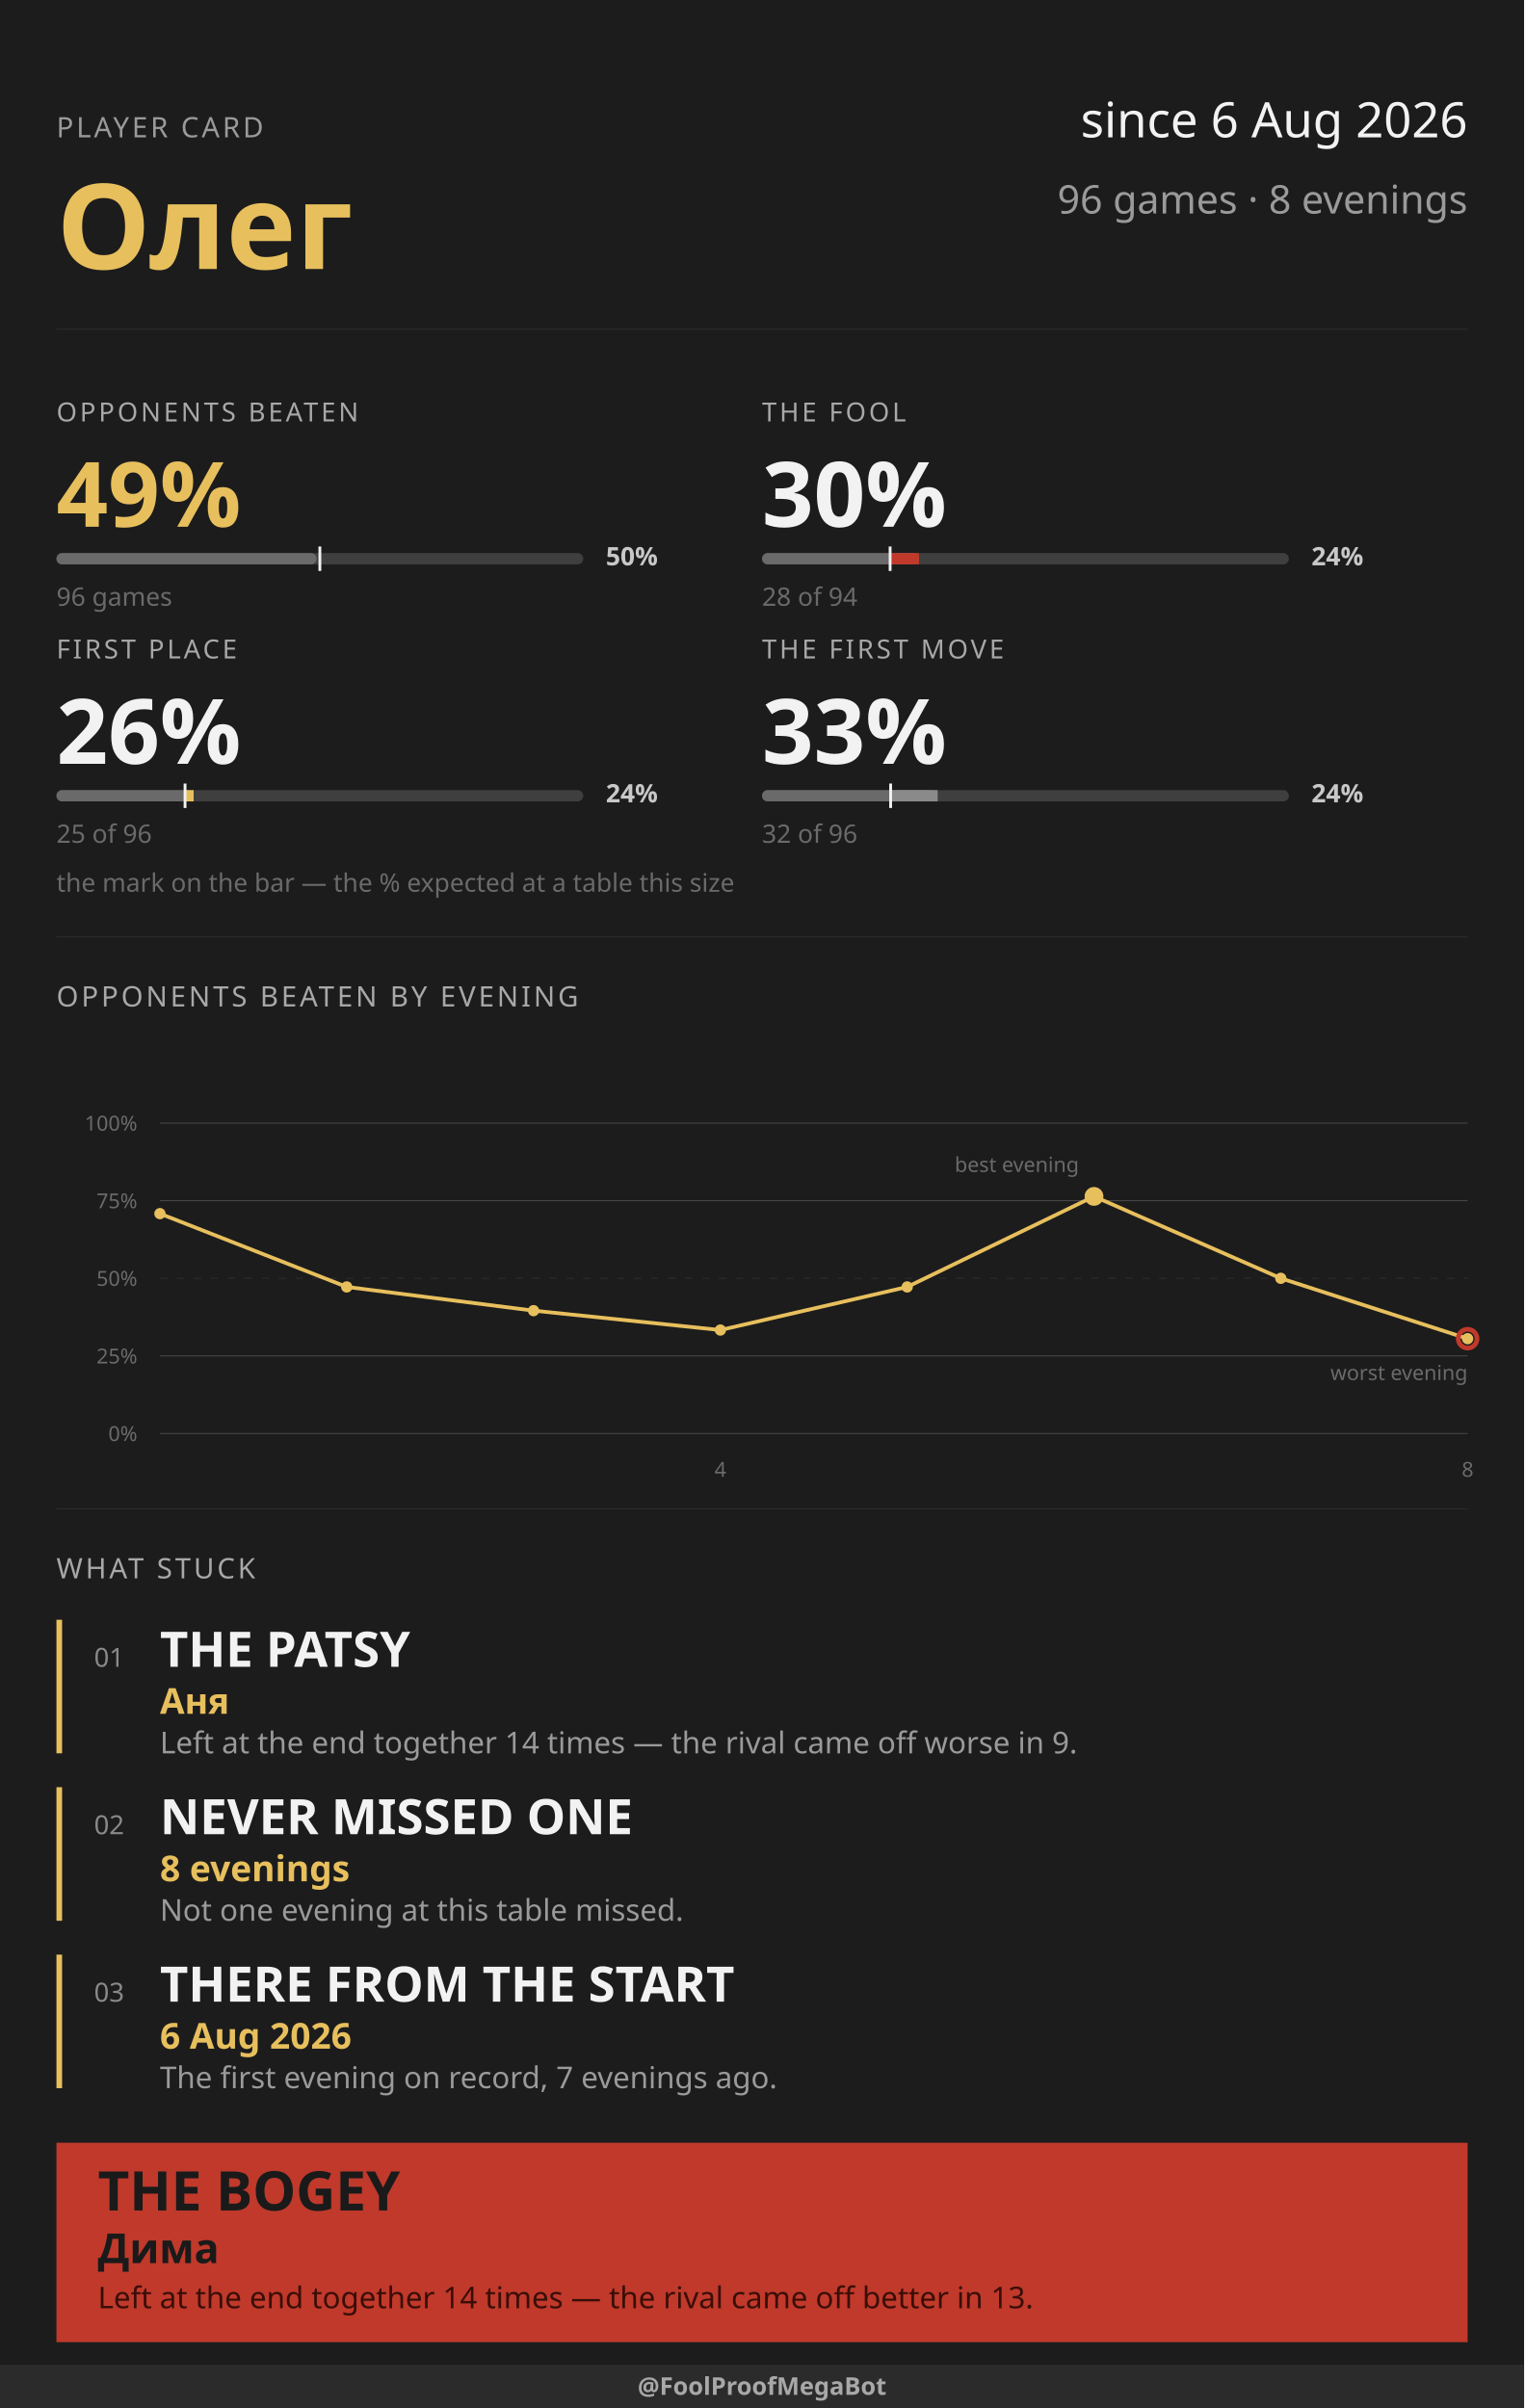
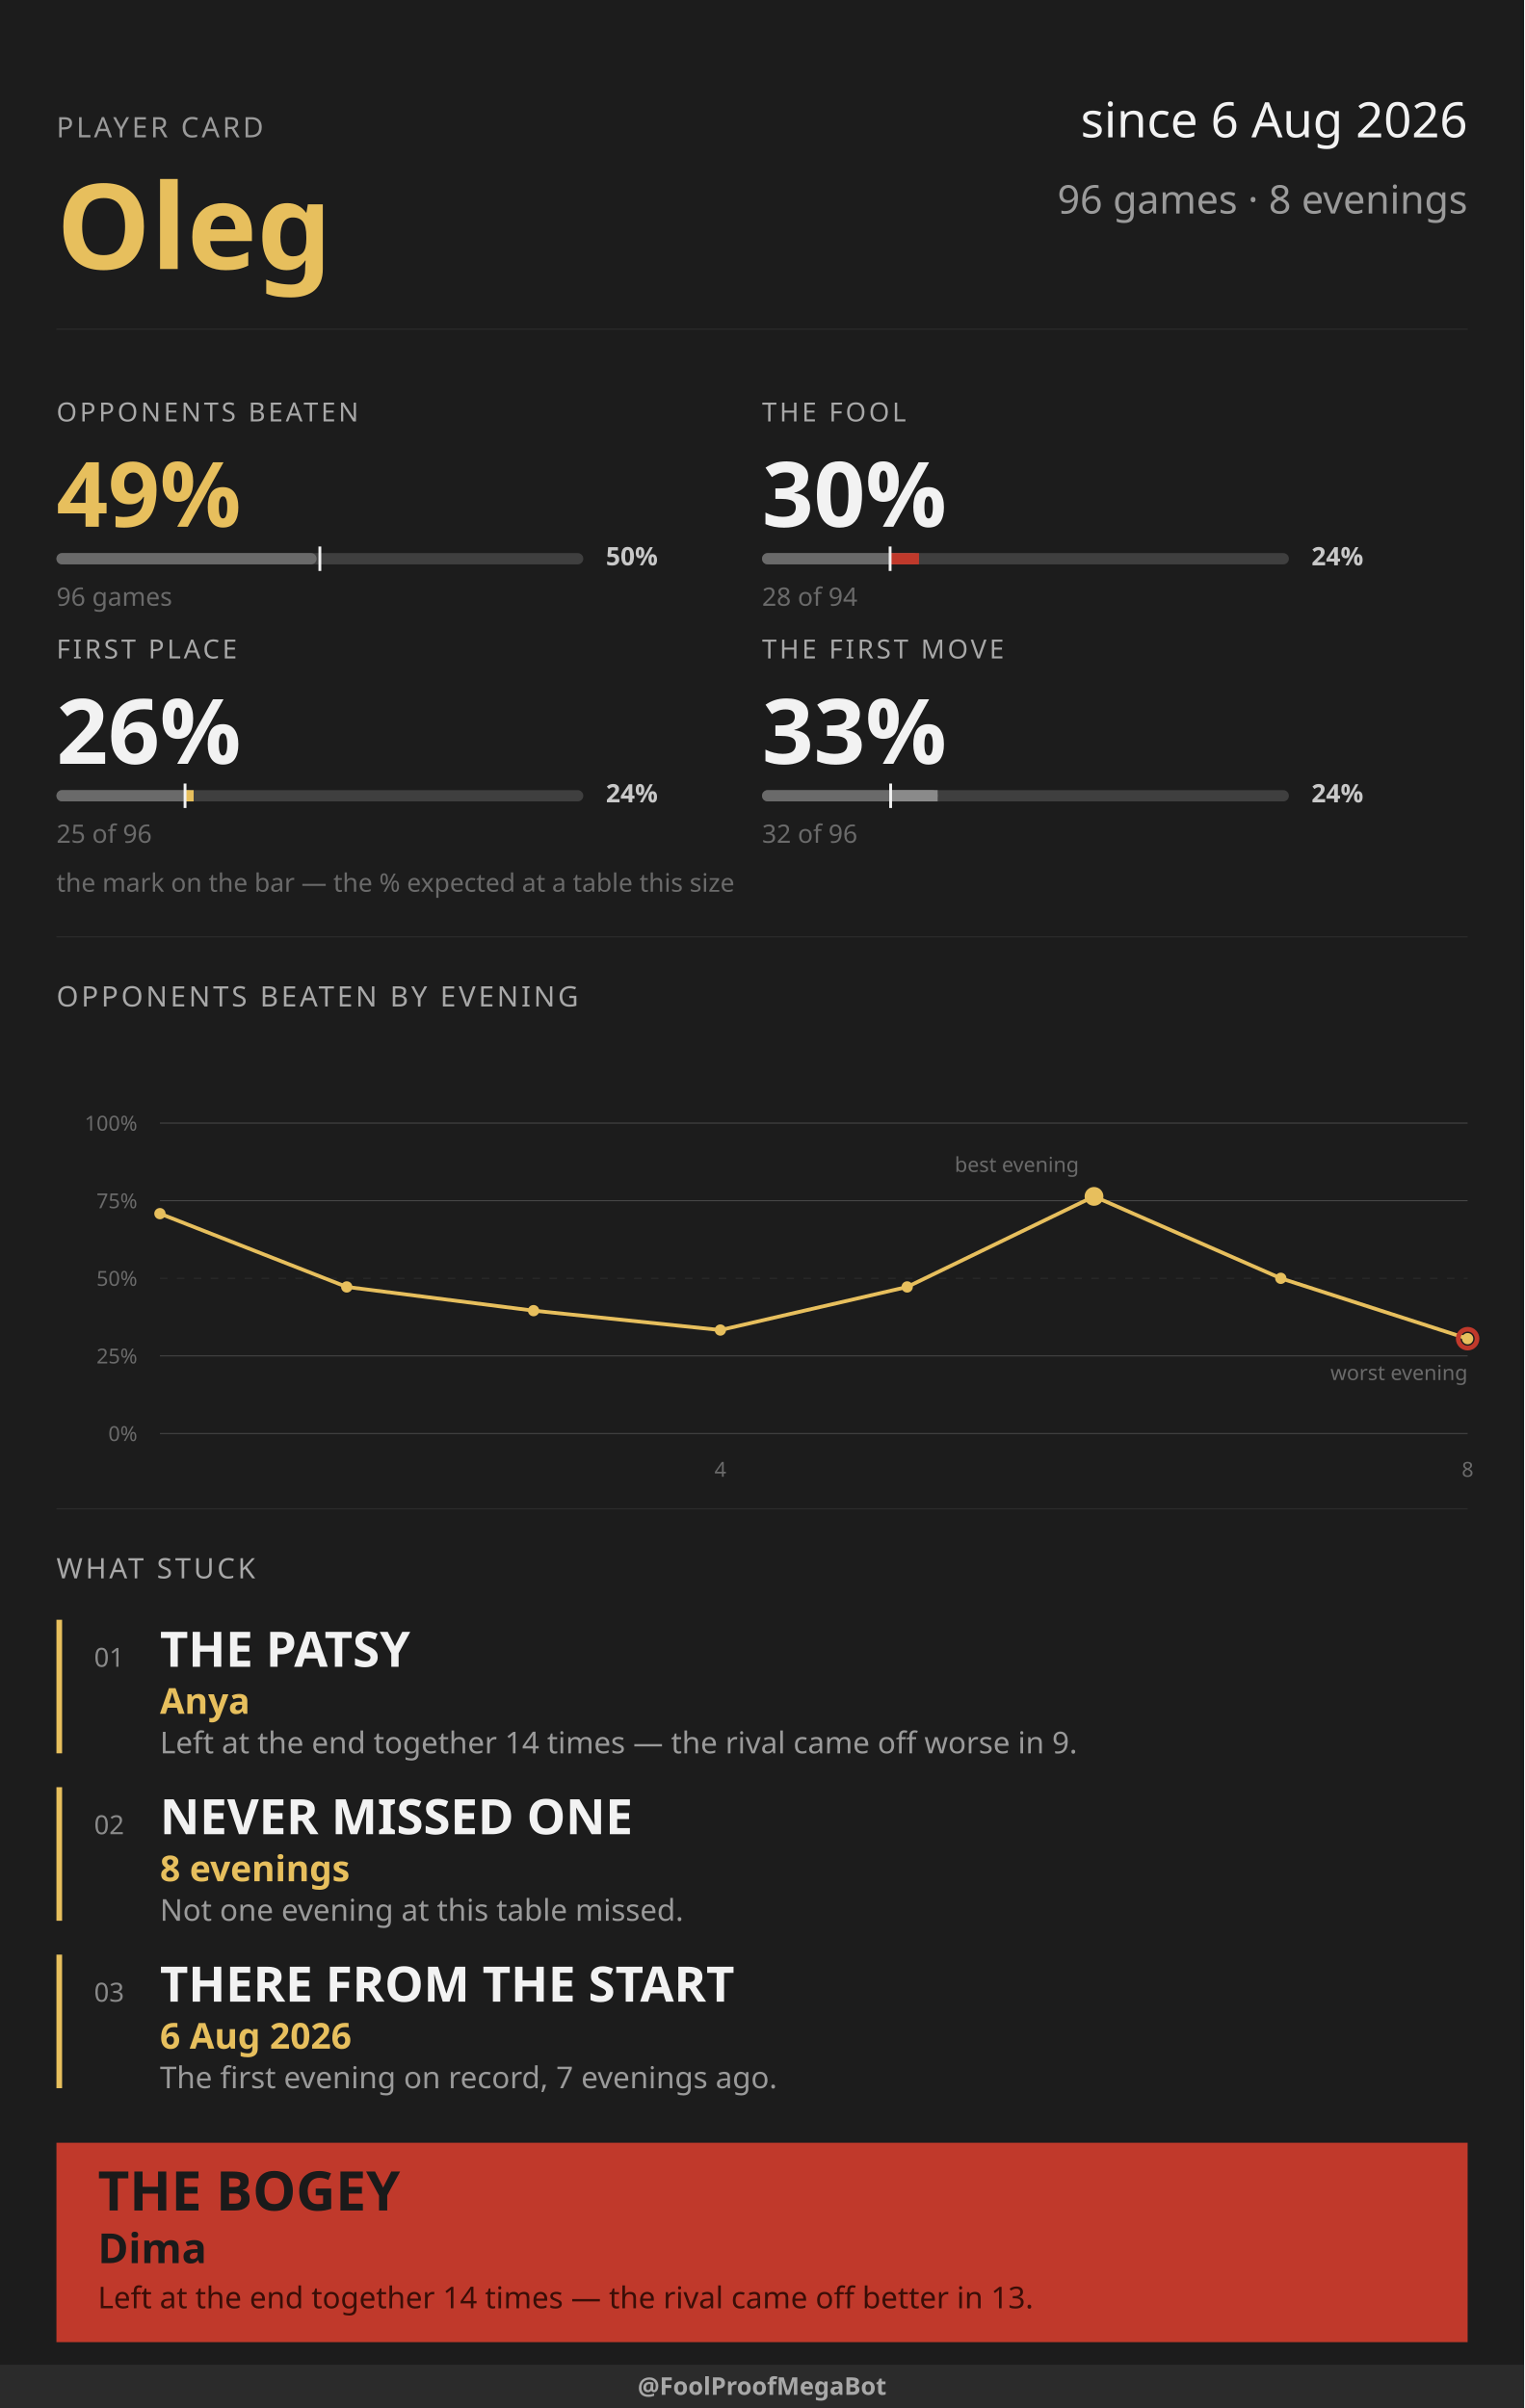
<svg xmlns="http://www.w3.org/2000/svg" width="1620" height="2560" viewBox="0 0 1620 2560">
  <rect x="0" y="0" width="1620" height="2560" fill="#1c1c1c" />
  <text x="60" y="146" fill="#9a9a9a" font-family="Noto Sans" font-size="30" letter-spacing="3">PLAYER CARD</text>
-   <text x="60" y="286" fill="#e7bf5d" font-family="Noto Sans" font-weight="bold" font-size="126">Олег</text>
+   <text x="60" y="286" fill="#e7bf5d" font-family="Noto Sans" font-weight="bold" font-size="126">Oleg</text>
  <text x="1560" y="146" fill="#f2f2f2" font-family="Noto Sans" font-size="52" text-anchor="end">since 6 Aug 2026</text>
  <text x="1560" y="227" fill="#9a9a9a" font-family="Noto Sans" font-size="42" text-anchor="end">96 games · 8 evenings</text>
  <line x1="60" y1="350" x2="1560" y2="350" stroke="#2e2e2e" stroke-width="1" />
  <text x="60" y="448" fill="#a8a8a8" font-family="Noto Sans" font-size="28" letter-spacing="3">OPPONENTS BEATEN</text>
  <text x="60" y="560" fill="#e7bf5d" font-family="Noto Sans" font-weight="bold" font-size="96">49%</text>
  <rect x="60" y="588" width="560" height="12" rx="6" fill="#3f3f3f" />
  <rect x="60" y="588" width="276.6" height="12" rx="6" fill="#6a6a6a" />
  <line x1="340" y1="581" x2="340" y2="607" stroke="#f2f2f2" stroke-width="3" />
  <text x="644" y="601" fill="#c8c8c8" font-family="Noto Sans" font-weight="bold" font-size="27">50%</text>
  <text x="60" y="644" fill="#6a6a6a" font-family="Noto Sans" font-size="27">96 games</text>
  <text x="810" y="448" fill="#a8a8a8" font-family="Noto Sans" font-size="28" letter-spacing="3">THE FOOL</text>
  <text x="810" y="560" fill="#f2f2f2" font-family="Noto Sans" font-weight="bold" font-size="96">30%</text>
  <rect x="810" y="588" width="560" height="12" rx="6" fill="#3f3f3f" />
  <rect x="810" y="588" width="166.81" height="12" rx="6" fill="#6a6a6a" />
  <rect x="946.13" y="588" width="30.68" height="12" fill="#c0392b" />
  <line x1="946.13" y1="581" x2="946.13" y2="607" stroke="#f2f2f2" stroke-width="3" />
  <text x="1394" y="601" fill="#c8c8c8" font-family="Noto Sans" font-weight="bold" font-size="27">24%</text>
  <text x="810" y="644" fill="#6a6a6a" font-family="Noto Sans" font-size="27">28 of 94</text>
  <text x="60" y="700" fill="#a8a8a8" font-family="Noto Sans" font-size="28" letter-spacing="3">FIRST PLACE</text>
  <text x="60" y="812" fill="#f2f2f2" font-family="Noto Sans" font-weight="bold" font-size="96">26%</text>
  <rect x="60" y="840" width="560" height="12" rx="6" fill="#3f3f3f" />
  <rect x="60" y="840" width="145.83" height="12" rx="6" fill="#6a6a6a" />
  <rect x="196.69" y="840" width="9.14" height="12" fill="#e7bf5d" />
  <line x1="196.69" y1="833" x2="196.69" y2="859" stroke="#f2f2f2" stroke-width="3" />
  <text x="644" y="853" fill="#c8c8c8" font-family="Noto Sans" font-weight="bold" font-size="27">24%</text>
  <text x="60" y="896" fill="#6a6a6a" font-family="Noto Sans" font-size="27">25 of 96</text>
  <text x="810" y="700" fill="#a8a8a8" font-family="Noto Sans" font-size="28" letter-spacing="3">THE FIRST MOVE</text>
  <text x="810" y="812" fill="#f2f2f2" font-family="Noto Sans" font-weight="bold" font-size="96">33%</text>
  <rect x="810" y="840" width="560" height="12" rx="6" fill="#3f3f3f" />
  <rect x="810" y="840" width="186.67" height="12" rx="6" fill="#6a6a6a" />
  <rect x="946.69" y="840" width="49.97" height="12" fill="#8a8a8a" />
  <line x1="946.69" y1="833" x2="946.69" y2="859" stroke="#f2f2f2" stroke-width="3" />
  <text x="1394" y="853" fill="#c8c8c8" font-family="Noto Sans" font-weight="bold" font-size="27">24%</text>
  <text x="810" y="896" fill="#6a6a6a" font-family="Noto Sans" font-size="27">32 of 96</text>
  <text x="60" y="948" fill="#6a6a6a" font-family="Noto Sans" font-size="27">the mark on the bar — the % expected at a table this size</text>
  <line x1="60" y1="996" x2="1560" y2="996" stroke="#2e2e2e" stroke-width="1" />
  <text x="60" y="1070" fill="#a8a8a8" font-family="Noto Sans" font-size="30" letter-spacing="3">OPPONENTS BEATEN BY EVENING</text>
  <line x1="170" y1="1524" x2="1560" y2="1524" stroke="#4a4a4a" stroke-width="1" />
  <text x="146" y="1532" fill="#6a6a6a" font-family="Noto Sans" font-size="22" text-anchor="end">0%</text>
  <line x1="170" y1="1441.5" x2="1560" y2="1441.5" stroke="#4a4a4a" stroke-width="1" />
  <text x="146" y="1449.5" fill="#6a6a6a" font-family="Noto Sans" font-size="22" text-anchor="end">25%</text>
  <line x1="170" y1="1359" x2="1560" y2="1359" stroke="#2e2e2e" stroke-width="1" stroke-dasharray="8 10" />
  <text x="146" y="1367" fill="#6a6a6a" font-family="Noto Sans" font-size="22" text-anchor="end">50%</text>
  <line x1="170" y1="1276.5" x2="1560" y2="1276.5" stroke="#4a4a4a" stroke-width="1" />
  <text x="146" y="1284.5" fill="#6a6a6a" font-family="Noto Sans" font-size="22" text-anchor="end">75%</text>
  <line x1="170" y1="1194" x2="1560" y2="1194" stroke="#4a4a4a" stroke-width="1" />
  <text x="146" y="1202" fill="#6a6a6a" font-family="Noto Sans" font-size="22" text-anchor="end">100%</text>
  <path d="M170 1290.25 L368.57 1368.17 L567.14 1393.38 L765.71 1414 L964.29 1368.17 L1162.86 1271.92 L1361.43 1359 L1560 1423.17" fill="none" stroke="#e7bf5d" stroke-width="4" />
  <circle cx="170" cy="1290.25" r="6" fill="#e7bf5d" />
  <circle cx="368.57" cy="1368.17" r="6" fill="#e7bf5d" />
  <circle cx="567.14" cy="1393.38" r="6" fill="#e7bf5d" />
  <circle cx="765.71" cy="1414" r="6" fill="#e7bf5d" />
  <circle cx="964.29" cy="1368.17" r="6" fill="#e7bf5d" />
  <circle cx="1162.86" cy="1271.92" r="6" fill="#e7bf5d" />
  <circle cx="1361.43" cy="1359" r="6" fill="#e7bf5d" />
  <circle cx="1560" cy="1423.17" r="6" fill="#e7bf5d" />
  <circle cx="1162.86" cy="1271.92" r="10" fill="#e7bf5d" />
  <text x="1146.86" y="1245.92" fill="#6a6a6a" font-family="Noto Sans" font-size="22" text-anchor="end">best evening</text>
  <circle cx="1560" cy="1423.17" r="10" fill="none" stroke="#c0392b" stroke-width="5" />
  <text x="1560" y="1467.17" fill="#6a6a6a" font-family="Noto Sans" font-size="22" text-anchor="end">worst evening</text>
  <text x="765.71" y="1570" fill="#6a6a6a" font-family="Noto Sans" font-size="22" text-anchor="middle">4</text>
  <text x="1560" y="1570" fill="#6a6a6a" font-family="Noto Sans" font-size="22" text-anchor="middle">8</text>
  <line x1="60" y1="1604" x2="1560" y2="1604" stroke="#2e2e2e" stroke-width="1" />
  <text x="60" y="1678" fill="#a8a8a8" font-family="Noto Sans" font-size="30" letter-spacing="3">WHAT STUCK</text>
  <rect x="60" y="1722" width="6" height="142" fill="#e7bf5d" />
  <text x="100" y="1772" fill="#8a8a8a" font-family="Noto Sans" font-size="28">01</text>
  <text x="170" y="1772" fill="#f2f2f2" font-family="Noto Sans" font-weight="bold" font-size="52">THE PATSY</text>
-   <text x="170" y="1822" fill="#e7bf5d" font-family="Noto Sans" font-weight="bold" font-size="38">Аня</text>
+   <text x="170" y="1822" fill="#e7bf5d" font-family="Noto Sans" font-weight="bold" font-size="38">Anya</text>
  <text x="170" y="1864" fill="#9a9a9a" font-family="Noto Sans" font-size="32">Left at the end together 14 times — the rival came off worse in 9.</text>
  <rect x="60" y="1900" width="6" height="142" fill="#e7bf5d" />
  <text x="100" y="1950" fill="#8a8a8a" font-family="Noto Sans" font-size="28">02</text>
  <text x="170" y="1950" fill="#f2f2f2" font-family="Noto Sans" font-weight="bold" font-size="52">NEVER MISSED ONE</text>
  <text x="170" y="2000" fill="#e7bf5d" font-family="Noto Sans" font-weight="bold" font-size="38">8 evenings</text>
  <text x="170" y="2042" fill="#9a9a9a" font-family="Noto Sans" font-size="32">Not one evening at this table missed.</text>
  <rect x="60" y="2078" width="6" height="142" fill="#e7bf5d" />
  <text x="100" y="2128" fill="#8a8a8a" font-family="Noto Sans" font-size="28">03</text>
  <text x="170" y="2128" fill="#f2f2f2" font-family="Noto Sans" font-weight="bold" font-size="52">THERE FROM THE START</text>
  <text x="170" y="2178" fill="#e7bf5d" font-family="Noto Sans" font-weight="bold" font-size="38">6 Aug 2026</text>
  <text x="170" y="2220" fill="#9a9a9a" font-family="Noto Sans" font-size="32">The first evening on record, 7 evenings ago.</text>
  <rect x="60" y="2278" width="1500" height="212" fill="#c0392b" />
  <text x="104" y="2350" fill="#1a1a1a" font-family="Noto Sans" font-weight="bold" font-size="58">THE BOGEY</text>
-   <text x="104" y="2406" fill="#1a1a1a" font-family="Noto Sans" font-weight="bold" font-size="44">Дима</text>
+   <text x="104" y="2406" fill="#1a1a1a" font-family="Noto Sans" font-weight="bold" font-size="44">Dima</text>
  <text x="104" y="2454" fill="#3a0e07" font-family="Noto Sans" font-size="32">Left at the end together 14 times — the rival came off better in 13.</text>
  <rect x="0" y="2514" width="1620" height="46" fill="#2b2b2b" />
  <text x="810" y="2546" fill="#a8a8a8" font-family="Noto Sans" font-weight="bold" font-size="26" text-anchor="middle">@FoolProofMegaBot</text>
</svg>
